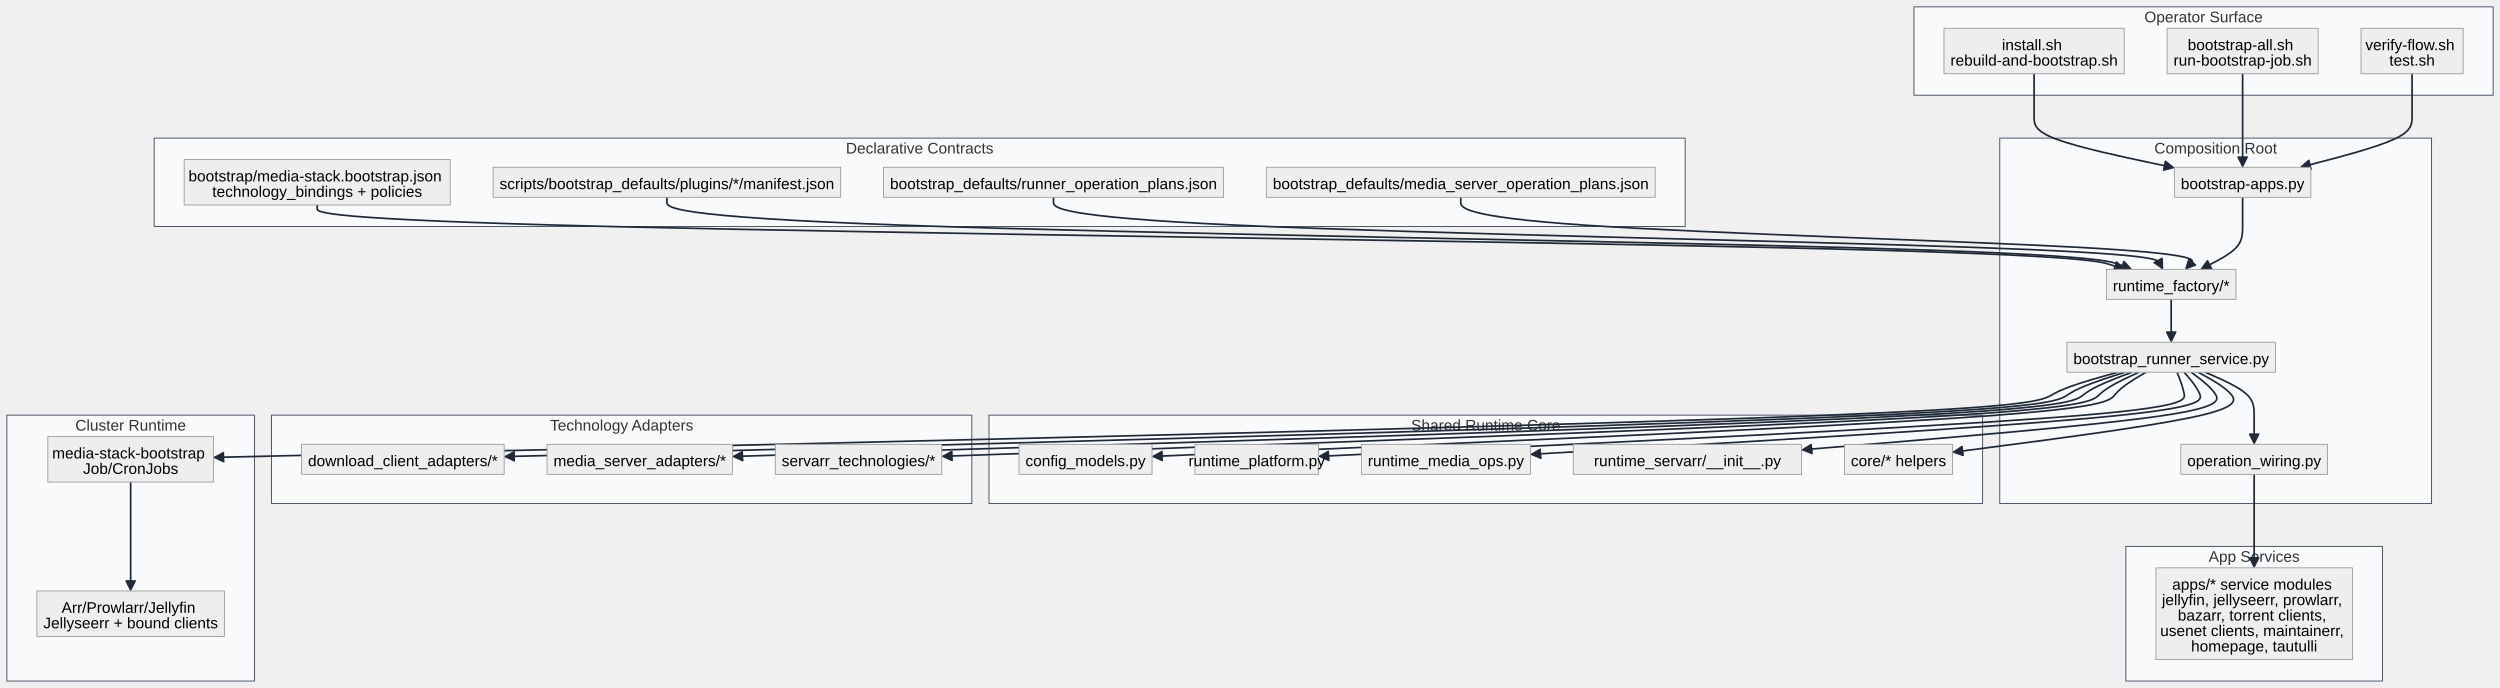
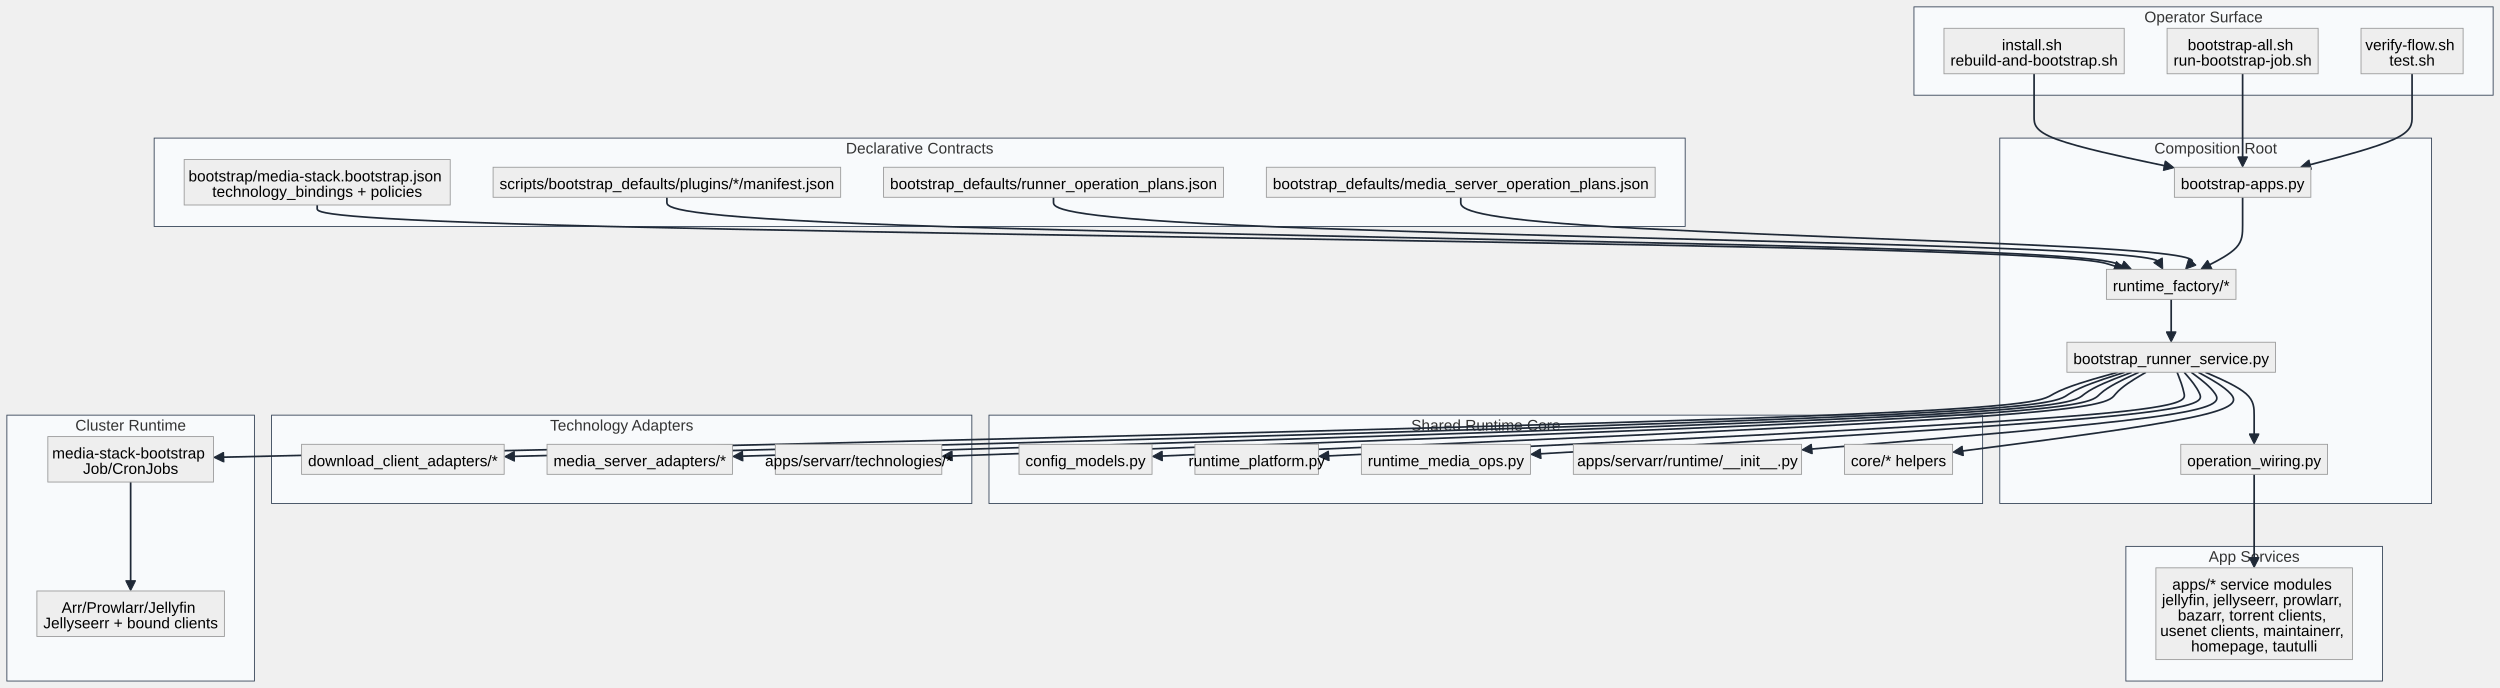
<svg xmlns="http://www.w3.org/2000/svg" id="my-svg" width="100%" style="max-width: 2914.64px; background-color: white;" viewBox="-8 -8 2914.641 802" role="graphics-document document" aria-roledescription="flowchart-v2">
  <style>#my-svg{font-family:"trebuchet ms",verdana,arial,sans-serif;font-size:18px;fill:#000000;}#my-svg .error-icon{fill:#552222;}#my-svg .error-text{fill:#552222;stroke:#552222;}#my-svg .edge-thickness-normal{stroke-width:2px;}#my-svg .edge-thickness-thick{stroke-width:3.5px;}#my-svg .edge-pattern-solid{stroke-dasharray:0;}#my-svg .edge-pattern-dashed{stroke-dasharray:3;}#my-svg .edge-pattern-dotted{stroke-dasharray:2;}#my-svg .marker{fill:#1f2937;stroke:#1f2937;}#my-svg .marker.cross{stroke:#1f2937;}#my-svg svg{font-family:"trebuchet ms",verdana,arial,sans-serif;font-size:18px;}#my-svg .label{font-family:"trebuchet ms",verdana,arial,sans-serif;color:#000000;}#my-svg .cluster-label text{fill:#333;}#my-svg .cluster-label span,#my-svg p{color:#333;}#my-svg .label text,#my-svg span,#my-svg p{fill:#000000;color:#000000;}#my-svg .node rect,#my-svg .node circle,#my-svg .node ellipse,#my-svg .node polygon,#my-svg .node path{fill:#eee;stroke:#999;stroke-width:1px;}#my-svg .flowchart-label text{text-anchor:middle;}#my-svg .node .katex path{fill:#000;stroke:#000;stroke-width:1px;}#my-svg .node .label{text-align:center;}#my-svg .node.clickable{cursor:pointer;}#my-svg .arrowheadPath{fill:#333333;}#my-svg .edgePath .path{stroke:#1f2937;stroke-width:2.0px;}#my-svg .flowchart-link{stroke:#1f2937;fill:none;}#my-svg .edgeLabel{background-color:white;text-align:center;}#my-svg .edgeLabel rect{opacity:0.5;background-color:white;fill:white;}#my-svg .labelBkg{background-color:rgba(255, 255, 255, 0.5);}#my-svg .cluster rect{fill:#f8fafc;stroke:#334155;stroke-width:1px;}#my-svg .cluster text{fill:#333;}#my-svg .cluster span,#my-svg p{color:#333;}#my-svg div.mermaidTooltip{position:absolute;text-align:center;max-width:200px;padding:2px;font-family:"trebuchet ms",verdana,arial,sans-serif;font-size:12px;background:#fef9c3;border:1px solid #707070;border-radius:2px;pointer-events:none;z-index:100;}#my-svg .flowchartTitleText{text-anchor:middle;font-size:18px;fill:#000000;}#my-svg :root{--mermaid-font-family:"trebuchet ms",verdana,arial,sans-serif;}</style>
  <g>
    <marker id="my-svg_flowchart-pointEnd" class="marker flowchart" viewBox="0 0 10 10" refX="6" refY="5" markerUnits="userSpaceOnUse" markerWidth="12" markerHeight="12" orient="auto">
      <path d="M 0 0 L 10 5 L 0 10 z" class="arrowMarkerPath" style="stroke-width: 1; stroke-dasharray: 1, 0;" />
    </marker>
    <marker id="my-svg_flowchart-pointStart" class="marker flowchart" viewBox="0 0 10 10" refX="4.5" refY="5" markerUnits="userSpaceOnUse" markerWidth="12" markerHeight="12" orient="auto">
      <path d="M 0 5 L 10 10 L 10 0 z" class="arrowMarkerPath" style="stroke-width: 1; stroke-dasharray: 1, 0;" />
    </marker>
    <marker id="my-svg_flowchart-circleEnd" class="marker flowchart" viewBox="0 0 10 10" refX="11" refY="5" markerUnits="userSpaceOnUse" markerWidth="11" markerHeight="11" orient="auto">
      <circle cx="5" cy="5" r="5" class="arrowMarkerPath" style="stroke-width: 1; stroke-dasharray: 1, 0;" />
    </marker>
    <marker id="my-svg_flowchart-circleStart" class="marker flowchart" viewBox="0 0 10 10" refX="-1" refY="5" markerUnits="userSpaceOnUse" markerWidth="11" markerHeight="11" orient="auto">
      <circle cx="5" cy="5" r="5" class="arrowMarkerPath" style="stroke-width: 1; stroke-dasharray: 1, 0;" />
    </marker>
    <marker id="my-svg_flowchart-crossEnd" class="marker cross flowchart" viewBox="0 0 11 11" refX="12" refY="5.2" markerUnits="userSpaceOnUse" markerWidth="11" markerHeight="11" orient="auto">
      <path d="M 1,1 l 9,9 M 10,1 l -9,9" class="arrowMarkerPath" style="stroke-width: 2; stroke-dasharray: 1, 0;" />
    </marker>
    <marker id="my-svg_flowchart-crossStart" class="marker cross flowchart" viewBox="0 0 11 11" refX="-1" refY="5.2" markerUnits="userSpaceOnUse" markerWidth="11" markerHeight="11" orient="auto">
      <path d="M 1,1 l 9,9 M 10,1 l -9,9" class="arrowMarkerPath" style="stroke-width: 2; stroke-dasharray: 1, 0;" />
    </marker>
    <g class="root">
      <g class="clusters">
        <g class="cluster default flowchart-label" id="Runtime">
          <rect style="" rx="0" ry="0" x="0" y="476" width="288.609" height="310" />
          <g class="cluster-label" transform="translate(144.3047, 476)">
            <text style="">
              <tspan xml:space="preserve" dy="1em" x="0" class="row">Cluster Runtime</tspan>
            </text>
          </g>
        </g>
        <g class="cluster default flowchart-label" id="AppSvc">
          <rect style="" rx="0" ry="0" x="2470.461" y="629" width="299.125" height="157" />
          <g class="cluster-label" transform="translate(2620.023, 629)">
            <text style="">
              <tspan xml:space="preserve" dy="1em" x="0" class="row">App Services</tspan>
            </text>
          </g>
        </g>
        <g class="cluster default flowchart-label" id="Adapters">
          <rect style="" rx="0" ry="0" x="308.609" y="476" width="816.406" height="103" />
          <g class="cluster-label" transform="translate(716.8125, 476)">
            <text style="">
              <tspan xml:space="preserve" dy="1em" x="0" class="row">Technology Adapters</tspan>
            </text>
          </g>
        </g>
        <g class="cluster default flowchart-label" id="Core">
          <rect style="" rx="0" ry="0" x="1145.016" y="476" width="1158.438" height="103" />
          <g class="cluster-label" transform="translate(1724.234, 476)">
            <text style="">
              <tspan xml:space="preserve" dy="1em" x="0" class="row">Shared Runtime Core</tspan>
            </text>
          </g>
        </g>
        <g class="cluster default flowchart-label" id="Entry">
          <rect style="" rx="0" ry="0" x="2323.453" y="153" width="503.422" height="426" />
          <g class="cluster-label" transform="translate(2575.164, 153)">
            <text style="">
              <tspan xml:space="preserve" dy="1em" x="0" class="row">Composition Root</tspan>
            </text>
          </g>
        </g>
        <g class="cluster default flowchart-label" id="Contracts">
          <rect style="" rx="0" ry="0" x="171.727" y="153" width="1784.953" height="103" />
          <g class="cluster-label" transform="translate(1064.203, 153)">
            <text style="">
              <tspan xml:space="preserve" dy="1em" x="0" class="row">Declarative Contracts</tspan>
            </text>
          </g>
        </g>
        <g class="cluster default flowchart-label" id="Operators">
          <rect style="" rx="0" ry="0" x="2223.391" y="0" width="675.25" height="103" />
          <g class="cluster-label" transform="translate(2561.016, 0)">
            <text style="">
              <tspan xml:space="preserve" dy="1em" x="0" class="row">Operator Surface</tspan>
            </text>
          </g>
        </g>
      </g>
      <g class="edgePaths">
        <path d="M2363.453,78L2363.453,82.167C2363.453,86.333,2363.453,94.667,2363.453,103C2363.453,111.333,2363.453,119.667,2363.453,128C2363.453,136.333,2363.453,144.667,2389.849,154.425C2416.246,164.184,2469.038,175.367,2495.434,180.959L2521.831,186.551" id="L-SH1-MAIN-0" class=" edge-thickness-normal edge-pattern-solid flowchart-link LS-SH1 LE-MAIN" style="fill:none;" marker-end="url(#my-svg_flowchart-pointEnd)" />
        <path d="M2606.563,78L2606.563,82.167C2606.563,86.333,2606.563,94.667,2606.563,103C2606.563,111.333,2606.563,119.667,2606.563,128C2606.563,136.333,2606.563,144.667,2606.563,153.617C2606.563,162.567,2606.563,172.133,2606.563,176.917L2606.563,181.7" id="L-SH2-MAIN-0" class=" edge-thickness-normal edge-pattern-solid flowchart-link LS-SH2 LE-MAIN" style="fill:none;" marker-end="url(#my-svg_flowchart-pointEnd)" />
        <path d="M2804.125,78L2804.125,82.167C2804.125,86.333,2804.125,94.667,2804.125,103C2804.125,111.333,2804.125,119.667,2804.125,128C2804.125,136.333,2804.125,144.667,2783.242,154.277C2762.358,163.888,2720.591,174.775,2699.708,180.219L2678.824,185.663" id="L-SH3-MAIN-0" class=" edge-thickness-normal edge-pattern-solid flowchart-link LS-SH3 LE-MAIN" style="fill:none;" marker-end="url(#my-svg_flowchart-pointEnd)" />
        <path d="M361.805,231L361.805,235.167C361.805,239.333,361.805,247.667,700.127,256C1038.449,264.333,1715.094,272.667,2065.473,280.728C2415.852,288.79,2439.966,296.58,2452.023,300.476L2464.08,304.371" id="L-CFG-RF-0" class=" edge-thickness-normal edge-pattern-solid flowchart-link LS-CFG LE-RF" style="fill:none;" marker-end="url(#my-svg_flowchart-pointEnd)" />
        <path d="M769.492,222L769.492,227.667C769.492,233.333,769.492,244.667,1043.2,254.5C1316.908,264.333,1864.323,272.667,2148.142,280.686C2431.961,288.704,2452.183,296.409,2462.295,300.261L2472.406,304.113" id="L-PM-RF-0" class=" edge-thickness-normal edge-pattern-solid flowchart-link LS-PM LE-RF" style="fill:none;" marker-end="url(#my-svg_flowchart-pointEnd)" />
        <path d="M1220.242,222L1220.242,227.667C1220.242,233.333,1220.242,244.667,1433.539,254.5C1646.836,264.333,2073.43,272.667,2288.584,280.225C2503.738,287.784,2507.452,294.567,2509.309,297.959L2511.166,301.351" id="L-RPLAN-RF-0" class=" edge-thickness-normal edge-pattern-solid flowchart-link LS-RPLAN LE-RF" style="fill:none;" marker-end="url(#my-svg_flowchart-pointEnd)" />
        <path d="M1695.031,222L1695.031,227.667C1695.031,233.333,1695.031,244.667,1839.742,254.5C1984.452,264.333,2273.872,272.667,2415.267,280.357C2556.661,288.047,2550.028,295.094,2546.712,298.617L2543.396,302.141" id="L-MPLAN-RF-0" class=" edge-thickness-normal edge-pattern-solid flowchart-link LS-MPLAN LE-RF" style="fill:none;" marker-end="url(#my-svg_flowchart-pointEnd)" />
        <path d="M2606.563,222L2606.563,227.667C2606.563,233.333,2606.563,244.667,2606.563,254.5C2606.563,264.333,2606.563,272.667,2599.186,280.598C2591.809,288.53,2577.055,296.06,2569.678,299.826L2562.301,303.591" id="L-MAIN-RF-0" class=" edge-thickness-normal edge-pattern-solid flowchart-link LS-MAIN LE-RF" style="fill:none;" marker-end="url(#my-svg_flowchart-pointEnd)" />
        <path d="M2523.293,341L2523.293,345.167C2523.293,349.333,2523.293,357.667,2523.293,365.117C2523.293,372.567,2523.293,379.133,2523.293,382.417L2523.293,385.7" id="L-RF-RUN-0" class=" edge-thickness-normal edge-pattern-solid flowchart-link LS-RF LE-RUN" style="fill:none;" marker-end="url(#my-svg_flowchart-pointEnd)" />
        <path d="M2563.123,426L2572.607,430.167C2582.09,434.333,2601.057,442.667,2610.54,451C2620.023,459.333,2620.023,467.667,2620.023,476.617C2620.023,485.567,2620.023,495.133,2620.023,499.917L2620.023,504.7" id="L-RUN-WIRE-0" class=" edge-thickness-normal edge-pattern-solid flowchart-link LS-RUN LE-WIRE" style="fill:none;" marker-end="url(#my-svg_flowchart-pointEnd)" />
        <path d="M2493.829,426L2486.814,430.167C2479.799,434.333,2465.769,442.667,2458.753,451C2451.738,459.333,2451.738,467.667,2266.516,479.821C2081.294,491.976,1710.849,507.952,1525.627,515.939L1340.404,523.927" id="L-RUN-CFGM-0" class=" edge-thickness-normal edge-pattern-solid flowchart-link LS-RUN LE-CFGM" style="fill:none;" marker-end="url(#my-svg_flowchart-pointEnd)" />
        <path d="M2530.182,426L2531.822,430.167C2533.462,434.333,2536.743,442.667,2538.383,451C2540.023,459.333,2540.023,467.667,2372.431,479.804C2204.838,491.941,1869.652,507.882,1702.059,515.852L1534.466,523.823" id="L-RUN-CORE_RT-0" class=" edge-thickness-normal edge-pattern-solid flowchart-link LS-RUN LE-CORE_RT" style="fill:none;" marker-end="url(#my-svg_flowchart-pointEnd)" />
        <path d="M2538.417,426L2542.018,430.167C2545.619,434.333,2552.821,442.667,2556.422,451C2560.023,459.333,2560.023,467.667,2430.282,479.406C2300.54,491.146,2041.056,506.292,1911.314,513.865L1781.572,521.438" id="L-RUN-MED-0" class=" edge-thickness-normal edge-pattern-solid flowchart-link LS-RUN LE-MED" style="fill:none;" marker-end="url(#my-svg_flowchart-pointEnd)" />
        <path d="M2546.653,426L2552.214,430.167C2557.776,434.333,2568.9,442.667,2574.462,451C2580.023,459.333,2580.023,467.667,2499.632,478.504C2419.24,489.341,2258.456,502.681,2178.064,509.352L2097.672,516.022" id="L-RUN-ARR-0" class=" edge-thickness-normal edge-pattern-solid flowchart-link LS-RUN LE-ARR" style="fill:none;" marker-end="url(#my-svg_flowchart-pointEnd)" />
        <path d="M2554.888,426L2562.41,430.167C2569.933,434.333,2584.978,442.667,2592.501,451C2600.023,459.333,2600.023,467.667,2545.638,478.931C2491.252,490.196,2382.48,504.392,2328.094,511.49L2273.709,518.588" id="L-RUN-LIB-0" class=" edge-thickness-normal edge-pattern-solid flowchart-link LS-RUN LE-LIB" style="fill:none;" marker-end="url(#my-svg_flowchart-pointEnd)" />
        <path d="M2469.123,426L2456.226,430.167C2443.328,434.333,2417.533,442.667,2404.636,451C2391.738,459.333,2391.738,467.667,2090.628,479.868C1789.519,492.069,1187.299,508.138,886.189,516.173L585.079,524.208" id="L-RUN-DL-0" class=" edge-thickness-normal edge-pattern-solid flowchart-link LS-RUN LE-DL" style="fill:none;" marker-end="url(#my-svg_flowchart-pointEnd)" />
        <path d="M2477.359,426L2466.422,430.167C2455.485,434.333,2433.612,442.667,2422.675,451C2411.738,459.333,2411.738,467.667,2151.649,479.835C1891.56,492.004,1371.382,508.008,1111.293,516.01L851.204,524.012" id="L-RUN-MS-0" class=" edge-thickness-normal edge-pattern-solid flowchart-link LS-RUN LE-MS" style="fill:none;" marker-end="url(#my-svg_flowchart-pointEnd)" />
        <path d="M2485.594,426L2476.618,430.167C2467.642,434.333,2449.69,442.667,2440.714,451C2431.738,459.333,2431.738,467.667,2209.001,479.806C1986.263,491.945,1540.788,507.891,1318.05,515.864L1095.312,523.836" id="L-RUN-SA-0" class=" edge-thickness-normal edge-pattern-solid flowchart-link LS-RUN LE-SA" style="fill:none;" marker-end="url(#my-svg_flowchart-pointEnd)" />
        <path d="M2620.023,545L2620.023,550.667C2620.023,556.333,2620.023,567.667,2620.023,577.5C2620.023,587.333,2620.023,595.667,2620.023,604C2620.023,612.333,2620.023,620.667,2620.023,628.117C2620.023,635.567,2620.023,642.133,2620.023,645.417L2620.023,648.7" id="L-WIRE-APPMOD-0" class=" edge-thickness-normal edge-pattern-solid flowchart-link LS-WIRE LE-APPMOD" style="fill:none;" marker-end="url(#my-svg_flowchart-pointEnd)" />
        <path d="M2460.888,426L2446.03,430.167C2431.171,434.333,2401.455,442.667,2386.597,451C2371.738,459.333,2371.738,467.667,2017.472,480.024C1663.206,492.382,954.674,508.764,600.408,516.955L246.142,525.145" id="L-RUN-JOB-0" class=" edge-thickness-normal edge-pattern-solid flowchart-link LS-RUN LE-JOB" style="fill:none;" marker-end="url(#my-svg_flowchart-pointEnd)" />
        <path d="M144.305,554L144.305,558.167C144.305,562.333,144.305,570.667,144.305,579C144.305,587.333,144.305,595.667,144.305,604C144.305,612.333,144.305,620.667,144.305,632.617C144.305,644.567,144.305,660.133,144.305,667.917L144.305,675.7" id="L-JOB-APPS-0" class=" edge-thickness-normal edge-pattern-solid flowchart-link LS-JOB LE-APPS" style="fill:none;" marker-end="url(#my-svg_flowchart-pointEnd)" />
      </g>
      <g class="edgeLabels">
        <g class="edgeLabel">
          <g class="label" transform="translate(0, 0)">
            <rect rx="0" ry="0" width="0" height="0" />
            <text style="">
              <tspan xml:space="preserve" dy="1em" x="0" class="row" />
            </text>
          </g>
        </g>
        <g class="edgeLabel">
          <g class="label" transform="translate(0, 0)">
            <rect rx="0" ry="0" width="0" height="0" />
            <text style="">
              <tspan xml:space="preserve" dy="1em" x="0" class="row" />
            </text>
          </g>
        </g>
        <g class="edgeLabel">
          <g class="label" transform="translate(0, 0)">
            <rect rx="0" ry="0" width="0" height="0" />
            <text style="">
              <tspan xml:space="preserve" dy="1em" x="0" class="row" />
            </text>
          </g>
        </g>
        <g class="edgeLabel">
          <g class="label" transform="translate(0, 0)">
            <rect rx="0" ry="0" width="0" height="0" />
            <text style="">
              <tspan xml:space="preserve" dy="1em" x="0" class="row" />
            </text>
          </g>
        </g>
        <g class="edgeLabel">
          <g class="label" transform="translate(0, 0)">
            <rect rx="0" ry="0" width="0" height="0" />
            <text style="">
              <tspan xml:space="preserve" dy="1em" x="0" class="row" />
            </text>
          </g>
        </g>
        <g class="edgeLabel">
          <g class="label" transform="translate(0, 0)">
            <rect rx="0" ry="0" width="0" height="0" />
            <text style="">
              <tspan xml:space="preserve" dy="1em" x="0" class="row" />
            </text>
          </g>
        </g>
        <g class="edgeLabel">
          <g class="label" transform="translate(0, 0)">
            <rect rx="0" ry="0" width="0" height="0" />
            <text style="">
              <tspan xml:space="preserve" dy="1em" x="0" class="row" />
            </text>
          </g>
        </g>
        <g class="edgeLabel">
          <g class="label" transform="translate(0, 0)">
            <rect rx="0" ry="0" width="0" height="0" />
            <text style="">
              <tspan xml:space="preserve" dy="1em" x="0" class="row" />
            </text>
          </g>
        </g>
        <g class="edgeLabel">
          <g class="label" transform="translate(0, 0)">
            <rect rx="0" ry="0" width="0" height="0" />
            <text style="">
              <tspan xml:space="preserve" dy="1em" x="0" class="row" />
            </text>
          </g>
        </g>
        <g class="edgeLabel">
          <g class="label" transform="translate(0, 0)">
            <rect rx="0" ry="0" width="0" height="0" />
            <text style="">
              <tspan xml:space="preserve" dy="1em" x="0" class="row" />
            </text>
          </g>
        </g>
        <g class="edgeLabel">
          <g class="label" transform="translate(0, 0)">
            <rect rx="0" ry="0" width="0" height="0" />
            <text style="">
              <tspan xml:space="preserve" dy="1em" x="0" class="row" />
            </text>
          </g>
        </g>
        <g class="edgeLabel">
          <g class="label" transform="translate(0, 0)">
            <rect rx="0" ry="0" width="0" height="0" />
            <text style="">
              <tspan xml:space="preserve" dy="1em" x="0" class="row" />
            </text>
          </g>
        </g>
        <g class="edgeLabel">
          <g class="label" transform="translate(0, 0)">
            <rect rx="0" ry="0" width="0" height="0" />
            <text style="">
              <tspan xml:space="preserve" dy="1em" x="0" class="row" />
            </text>
          </g>
        </g>
        <g class="edgeLabel">
          <g class="label" transform="translate(0, 0)">
            <rect rx="0" ry="0" width="0" height="0" />
            <text style="">
              <tspan xml:space="preserve" dy="1em" x="0" class="row" />
            </text>
          </g>
        </g>
        <g class="edgeLabel">
          <g class="label" transform="translate(0, 0)">
            <rect rx="0" ry="0" width="0" height="0" />
            <text style="">
              <tspan xml:space="preserve" dy="1em" x="0" class="row" />
            </text>
          </g>
        </g>
        <g class="edgeLabel">
          <g class="label" transform="translate(0, 0)">
            <rect rx="0" ry="0" width="0" height="0" />
            <text style="">
              <tspan xml:space="preserve" dy="1em" x="0" class="row" />
            </text>
          </g>
        </g>
        <g class="edgeLabel">
          <g class="label" transform="translate(0, 0)">
            <rect rx="0" ry="0" width="0" height="0" />
            <text style="">
              <tspan xml:space="preserve" dy="1em" x="0" class="row" />
            </text>
          </g>
        </g>
        <g class="edgeLabel">
          <g class="label" transform="translate(0, 0)">
            <rect rx="0" ry="0" width="0" height="0" />
            <text style="">
              <tspan xml:space="preserve" dy="1em" x="0" class="row" />
            </text>
          </g>
        </g>
        <g class="edgeLabel">
          <g class="label" transform="translate(0, 0)">
            <rect rx="0" ry="0" width="0" height="0" />
            <text style="">
              <tspan xml:space="preserve" dy="1em" x="0" class="row" />
            </text>
          </g>
        </g>
        <g class="edgeLabel">
          <g class="label" transform="translate(0, 0)">
            <rect rx="0" ry="0" width="0" height="0" />
            <text style="">
              <tspan xml:space="preserve" dy="1em" x="0" class="row" />
            </text>
          </g>
        </g>
        <g class="edgeLabel">
          <g class="label" transform="translate(0, 0)">
            <rect rx="0" ry="0" width="0" height="0" />
            <text style="">
              <tspan xml:space="preserve" dy="1em" x="0" class="row" />
            </text>
          </g>
        </g>
      </g>
      <g class="nodes">
        <g class="node default default flowchart-label" id="flowchart-JOB-20" data-node="true" data-id="JOB" transform="translate(144.3047, 527.5)">
          <rect class="basic label-container" style="" rx="0" ry="0" x="-96.539" y="-26.5" width="193.078" height="53" />
          <g class="label" style="" transform="translate(0, -19)">
            <rect />
            <text style="">
              <tspan xml:space="preserve" dy="1em" x="0" class="row">media-stack-bootstrap</tspan>
              <tspan xml:space="preserve" dy="1em" x="0" class="row">Job/CronJobs</tspan>
            </text>
          </g>
        </g>
        <g class="node default default flowchart-label" id="flowchart-APPS-21" data-node="true" data-id="APPS" transform="translate(144.3047, 707.5)">
          <rect class="basic label-container" style="" rx="0" ry="0" x="-109.305" y="-26.5" width="218.609" height="53" />
          <g class="label" style="" transform="translate(0, -19)">
            <rect />
            <text style="">
              <tspan xml:space="preserve" dy="1em" x="0" class="row">Arr/Prowlarr/Jellyfin</tspan>
              <tspan xml:space="preserve" dy="1em" x="0" class="row">Jellyseerr + bound clients</tspan>
            </text>
          </g>
        </g>
        <g class="node default default flowchart-label" id="flowchart-APPMOD-19" data-node="true" data-id="APPMOD" transform="translate(2620.023, 707.5)">
          <rect class="basic label-container" style="" rx="0" ry="0" x="-114.562" y="-53.5" width="229.125" height="107" />
          <g class="label" style="" transform="translate(0, -46)">
            <rect />
            <text style="">
              <tspan xml:space="preserve" dy="1em" x="0" class="row">apps/* service modules</tspan>
              <tspan xml:space="preserve" dy="1em" x="0" class="row">jellyfin, jellyseerr, prowlarr,</tspan>
              <tspan xml:space="preserve" dy="1em" x="0" class="row">bazarr, torrent clients,</tspan>
              <tspan xml:space="preserve" dy="1em" x="0" class="row">usenet clients, maintainerr,</tspan>
              <tspan xml:space="preserve" dy="1em" x="0" class="row">homepage, tautulli</tspan>
            </text>
          </g>
        </g>
        <g class="node default default flowchart-label" id="flowchart-DL-16" data-node="true" data-id="DL" transform="translate(461.6953, 527.5)">
          <rect class="basic label-container" style="" rx="0" ry="0" x="-118.086" y="-17.5" width="236.172" height="35" />
          <g class="label" style="" transform="translate(0, -10)">
            <rect />
            <text style="">
              <tspan xml:space="preserve" dy="1em" x="0" class="row">download_client_adapters/*</tspan>
            </text>
          </g>
        </g>
        <g class="node default default flowchart-label" id="flowchart-MS-17" data-node="true" data-id="MS" transform="translate(737.8438, 527.5)">
          <rect class="basic label-container" style="" rx="0" ry="0" x="-108.062" y="-17.5" width="216.125" height="35" />
          <g class="label" style="" transform="translate(0, -10)">
            <rect />
            <text style="">
              <tspan xml:space="preserve" dy="1em" x="0" class="row">media_server_adapters/*</tspan>
            </text>
          </g>
        </g>
        <g class="node default default flowchart-label" id="flowchart-SA-18" data-node="true" data-id="SA" transform="translate(992.9609, 527.5)">
          <rect class="basic label-container" style="" rx="0" ry="0" x="-97.055" y="-17.5" width="194.109" height="35" />
          <g class="label" style="" transform="translate(0, -10)">
            <rect />
            <text style="">
-               <tspan xml:space="preserve" dy="1em" x="0" class="row">servarr_technologies/*</tspan>
+               <tspan xml:space="preserve" dy="1em" x="0" class="row">apps/servarr/technologies/*</tspan>
            </text>
          </g>
        </g>
        <g class="node default default flowchart-label" id="flowchart-CFGM-11" data-node="true" data-id="CFGM" transform="translate(1257.562, 527.5)">
          <rect class="basic label-container" style="" rx="0" ry="0" x="-77.547" y="-17.5" width="155.094" height="35" />
          <g class="label" style="" transform="translate(0, -10)">
            <rect />
            <text style="">
              <tspan xml:space="preserve" dy="1em" x="0" class="row">config_models.py</tspan>
            </text>
          </g>
        </g>
        <g class="node default default flowchart-label" id="flowchart-CORE_RT-12" data-node="true" data-id="CORE_RT" transform="translate(1457.141, 527.5)">
          <rect class="basic label-container" style="" rx="0" ry="0" x="-72.031" y="-17.5" width="144.062" height="35" />
          <g class="label" style="" transform="translate(0, -10)">
            <rect />
            <text style="">
              <tspan xml:space="preserve" dy="1em" x="0" class="row">runtime_platform.py</tspan>
            </text>
          </g>
        </g>
        <g class="node default default flowchart-label" id="flowchart-MED-13" data-node="true" data-id="MED" transform="translate(1677.727, 527.5)">
          <rect class="basic label-container" style="" rx="0" ry="0" x="-98.555" y="-17.5" width="197.109" height="35" />
          <g class="label" style="" transform="translate(0, -10)">
            <rect />
            <text style="">
              <tspan xml:space="preserve" dy="1em" x="0" class="row">runtime_media_ops.py</tspan>
            </text>
          </g>
        </g>
        <g class="node default default flowchart-label" id="flowchart-ARR-14" data-node="true" data-id="ARR" transform="translate(1959.336, 527.5)">
          <rect class="basic label-container" style="" rx="0" ry="0" x="-133.055" y="-17.5" width="266.109" height="35" />
          <g class="label" style="" transform="translate(0, -10)">
            <rect />
            <text style="">
-               <tspan xml:space="preserve" dy="1em" x="0" class="row">runtime_servarr/__init__.py</tspan>
+               <tspan xml:space="preserve" dy="1em" x="0" class="row">apps/servarr/runtime/__init__.py</tspan>
            </text>
          </g>
        </g>
        <g class="node default default flowchart-label" id="flowchart-LIB-15" data-node="true" data-id="LIB" transform="translate(2205.422, 527.5)">
          <rect class="basic label-container" style="" rx="0" ry="0" x="-63.031" y="-17.5" width="126.062" height="35" />
          <g class="label" style="" transform="translate(0, -10)">
            <rect />
            <text style="">
              <tspan xml:space="preserve" dy="1em" x="0" class="row">core/* helpers</tspan>
            </text>
          </g>
        </g>
        <g class="node default default flowchart-label" id="flowchart-MAIN-7" data-node="true" data-id="MAIN" transform="translate(2606.562, 204.5)">
          <rect class="basic label-container" style="" rx="0" ry="0" x="-79.547" y="-17.5" width="159.094" height="35" />
          <g class="label" style="" transform="translate(0, -10)">
            <rect />
            <text style="">
              <tspan xml:space="preserve" dy="1em" x="0" class="row">bootstrap-apps.py</tspan>
            </text>
          </g>
        </g>
        <g class="node default default flowchart-label" id="flowchart-RF-8" data-node="true" data-id="RF" transform="translate(2523.293, 323.5)">
          <rect class="basic label-container" style="" rx="0" ry="0" x="-75.531" y="-17.5" width="151.062" height="35" />
          <g class="label" style="" transform="translate(0, -10)">
            <rect />
            <text style="">
              <tspan xml:space="preserve" dy="1em" x="0" class="row">runtime_factory/*</tspan>
            </text>
          </g>
        </g>
        <g class="node default default flowchart-label" id="flowchart-RUN-9" data-node="true" data-id="RUN" transform="translate(2523.293, 408.5)">
          <rect class="basic label-container" style="" rx="0" ry="0" x="-121.57" y="-17.5" width="243.141" height="35" />
          <g class="label" style="" transform="translate(0, -10)">
            <rect />
            <text style="">
              <tspan xml:space="preserve" dy="1em" x="0" class="row">bootstrap_runner_service.py</tspan>
            </text>
          </g>
        </g>
        <g class="node default default flowchart-label" id="flowchart-WIRE-10" data-node="true" data-id="WIRE" transform="translate(2620.023, 527.5)">
          <rect class="basic label-container" style="" rx="0" ry="0" x="-85.547" y="-17.5" width="171.094" height="35" />
          <g class="label" style="" transform="translate(0, -10)">
            <rect />
            <text style="">
              <tspan xml:space="preserve" dy="1em" x="0" class="row">operation_wiring.py</tspan>
            </text>
          </g>
        </g>
        <g class="node default default flowchart-label" id="flowchart-CFG-3" data-node="true" data-id="CFG" transform="translate(361.8047, 204.5)">
          <rect class="basic label-container" style="" rx="0" ry="0" x="-155.078" y="-26.5" width="310.156" height="53" />
          <g class="label" style="" transform="translate(0, -19)">
            <rect />
            <text style="">
              <tspan xml:space="preserve" dy="1em" x="0" class="row">bootstrap/media-stack.bootstrap.json</tspan>
              <tspan xml:space="preserve" dy="1em" x="0" class="row">technology_bindings + policies</tspan>
            </text>
          </g>
        </g>
        <g class="node default default flowchart-label" id="flowchart-PM-4" data-node="true" data-id="PM" transform="translate(769.4922, 204.5)">
          <rect class="basic label-container" style="" rx="0" ry="0" x="-202.609" y="-17.5" width="405.219" height="35" />
          <g class="label" style="" transform="translate(0, -10)">
            <rect />
            <text style="">
              <tspan xml:space="preserve" dy="1em" x="0" class="row">scripts/bootstrap_defaults/plugins/*/manifest.json</tspan>
            </text>
          </g>
        </g>
        <g class="node default default flowchart-label" id="flowchart-RPLAN-5" data-node="true" data-id="RPLAN" transform="translate(1220.242, 204.5)">
          <rect class="basic label-container" style="" rx="0" ry="0" x="-198.141" y="-17.5" width="396.281" height="35" />
          <g class="label" style="" transform="translate(0, -10)">
            <rect />
            <text style="">
              <tspan xml:space="preserve" dy="1em" x="0" class="row">bootstrap_defaults/runner_operation_plans.json</tspan>
            </text>
          </g>
        </g>
        <g class="node default default flowchart-label" id="flowchart-MPLAN-6" data-node="true" data-id="MPLAN" transform="translate(1695.031, 204.5)">
          <rect class="basic label-container" style="" rx="0" ry="0" x="-226.648" y="-17.5" width="453.297" height="35" />
          <g class="label" style="" transform="translate(0, -10)">
            <rect />
            <text style="">
              <tspan xml:space="preserve" dy="1em" x="0" class="row">bootstrap_defaults/media_server_operation_plans.json</tspan>
            </text>
          </g>
        </g>
        <g class="node default default flowchart-label" id="flowchart-SH1-0" data-node="true" data-id="SH1" transform="translate(2363.453, 51.5)">
          <rect class="basic label-container" style="" rx="0" ry="0" x="-105.062" y="-26.5" width="210.125" height="53" />
          <g class="label" style="" transform="translate(0, -19)">
            <rect />
            <text style="">
              <tspan xml:space="preserve" dy="1em" x="0" class="row">install.sh</tspan>
              <tspan xml:space="preserve" dy="1em" x="0" class="row">rebuild-and-bootstrap.sh</tspan>
            </text>
          </g>
        </g>
        <g class="node default default flowchart-label" id="flowchart-SH2-1" data-node="true" data-id="SH2" transform="translate(2606.562, 51.5)">
          <rect class="basic label-container" style="" rx="0" ry="0" x="-88.047" y="-26.5" width="176.094" height="53" />
          <g class="label" style="" transform="translate(0, -19)">
            <rect />
            <text style="">
              <tspan xml:space="preserve" dy="1em" x="0" class="row">bootstrap-all.sh</tspan>
              <tspan xml:space="preserve" dy="1em" x="0" class="row">run-bootstrap-job.sh</tspan>
            </text>
          </g>
        </g>
        <g class="node default default flowchart-label" id="flowchart-SH3-2" data-node="true" data-id="SH3" transform="translate(2804.125, 51.5)">
          <rect class="basic label-container" style="" rx="0" ry="0" x="-59.516" y="-26.5" width="119.031" height="53" />
          <g class="label" style="" transform="translate(0, -19)">
            <rect />
            <text style="">
              <tspan xml:space="preserve" dy="1em" x="0" class="row">verify-flow.sh</tspan>
              <tspan xml:space="preserve" dy="1em" x="0" class="row">test.sh</tspan>
            </text>
          </g>
        </g>
      </g>
    </g>
  </g>
</svg>
